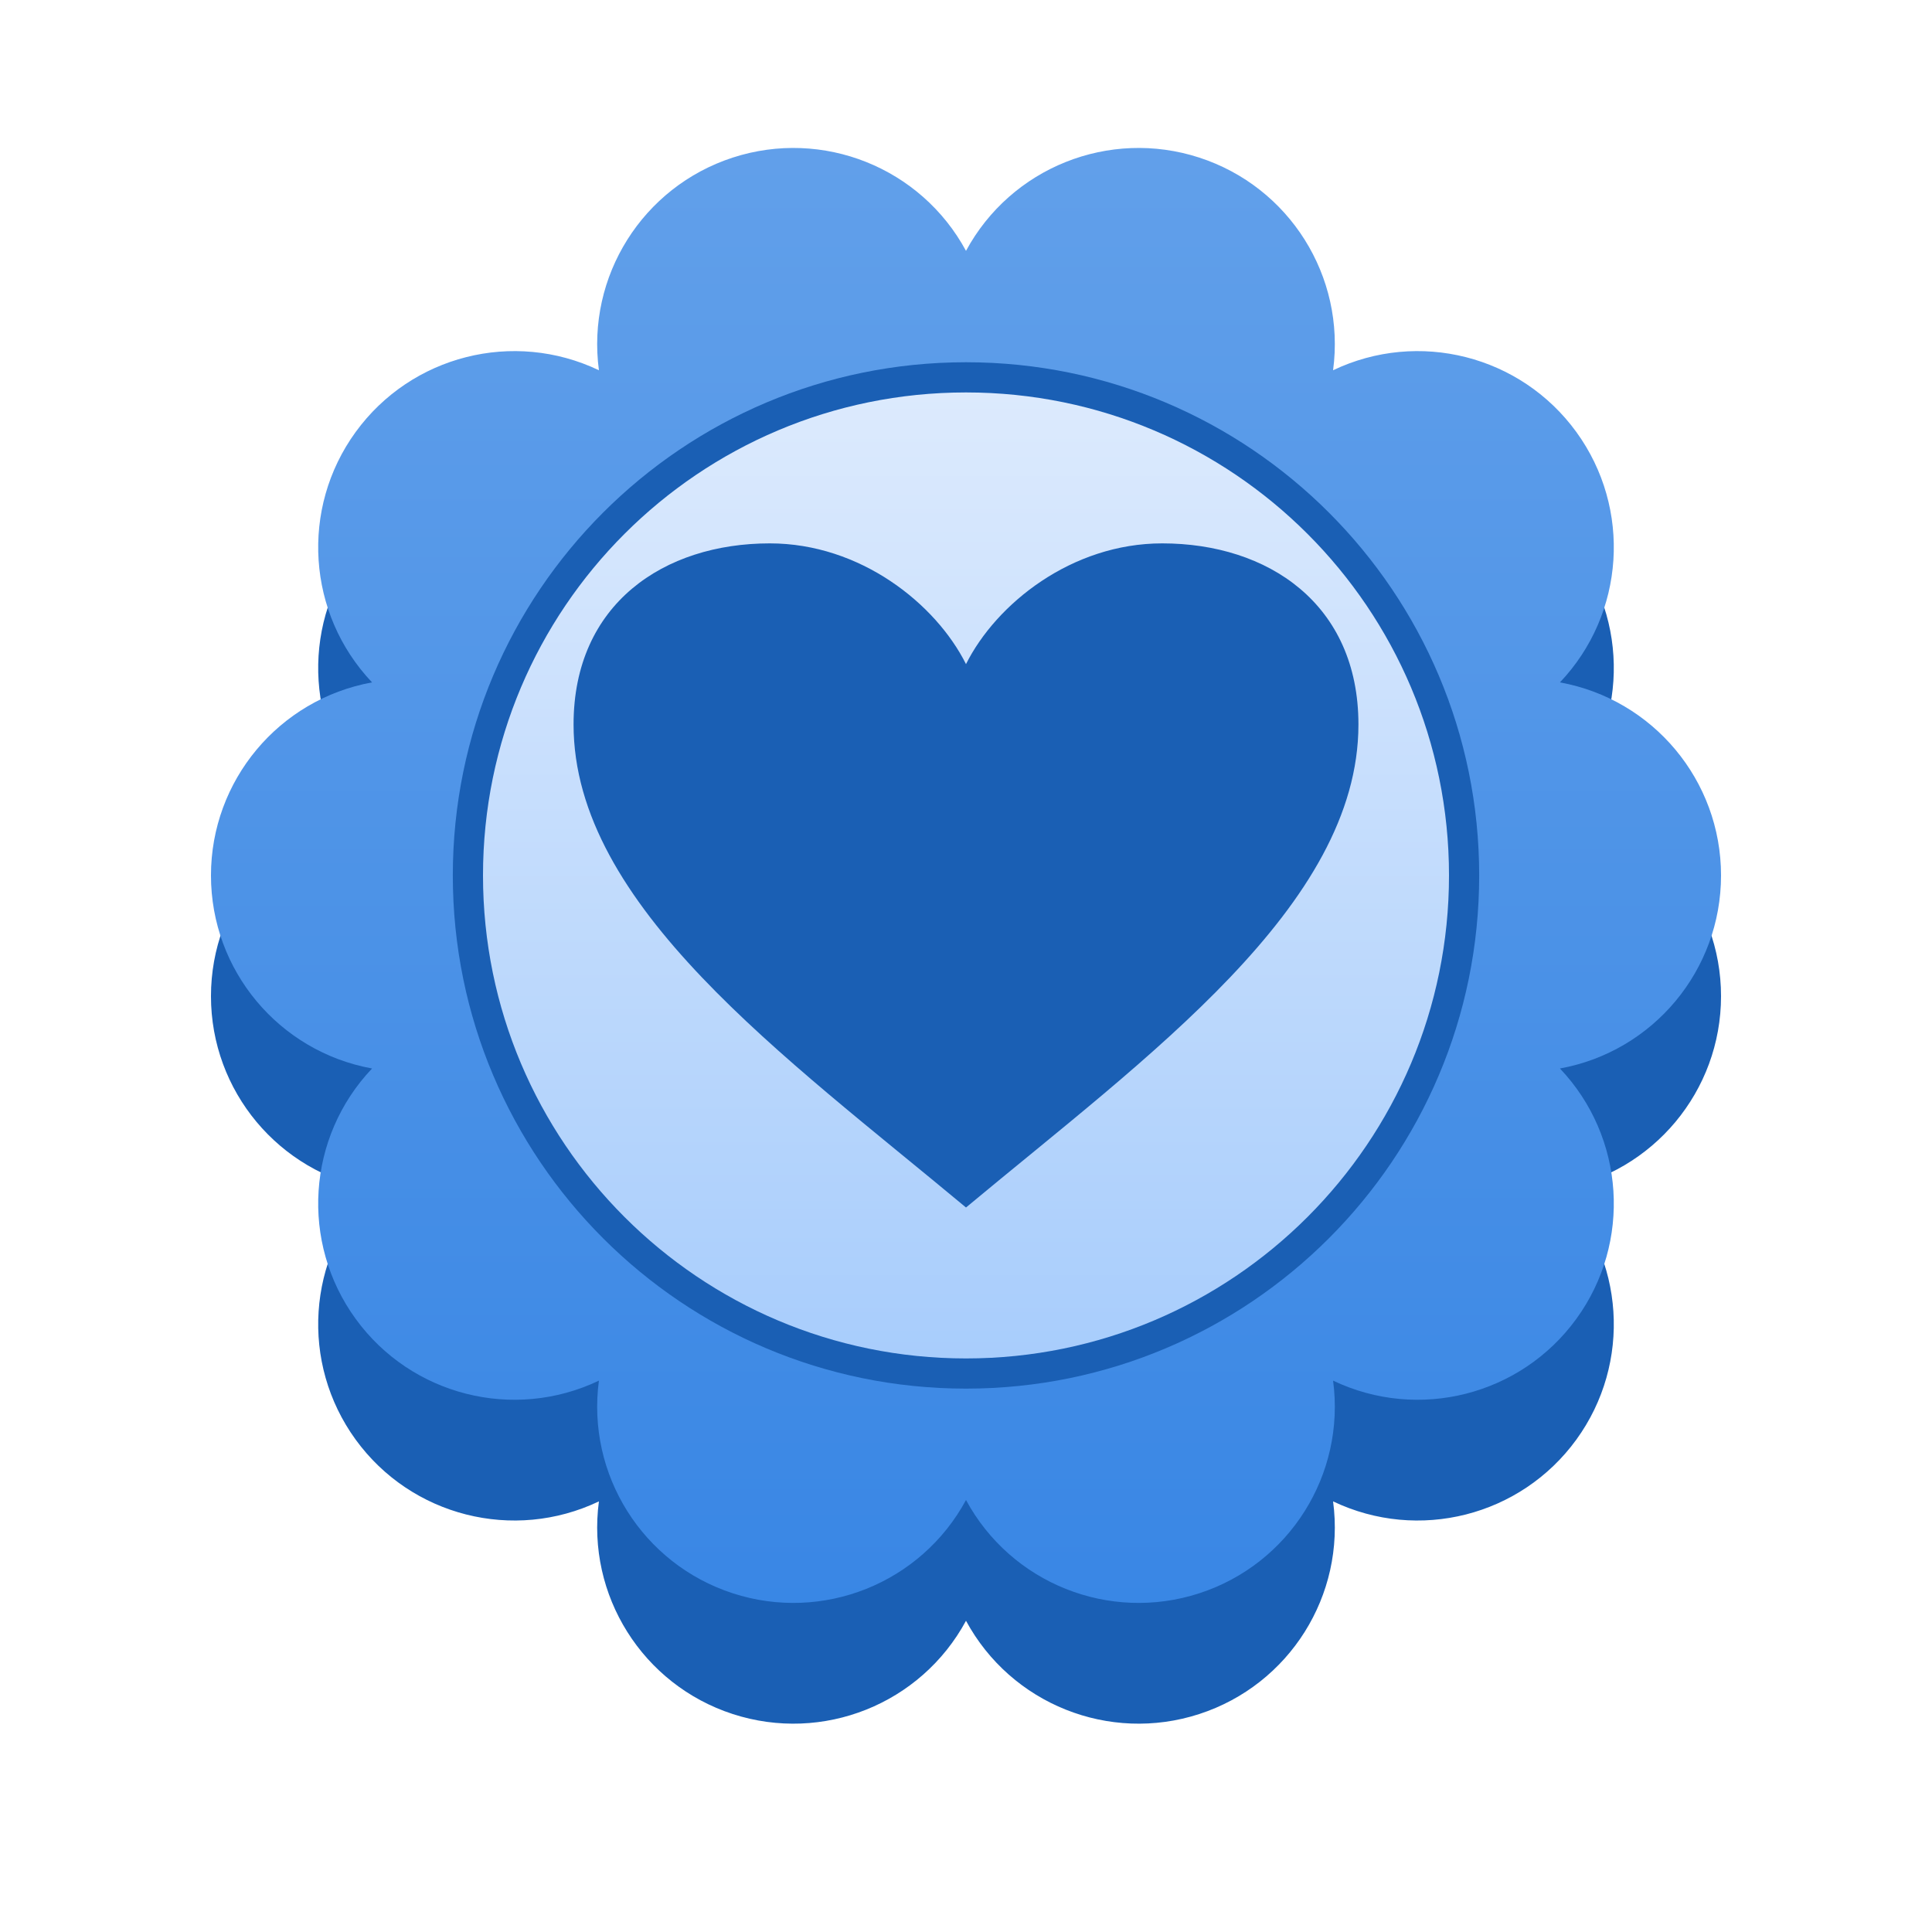
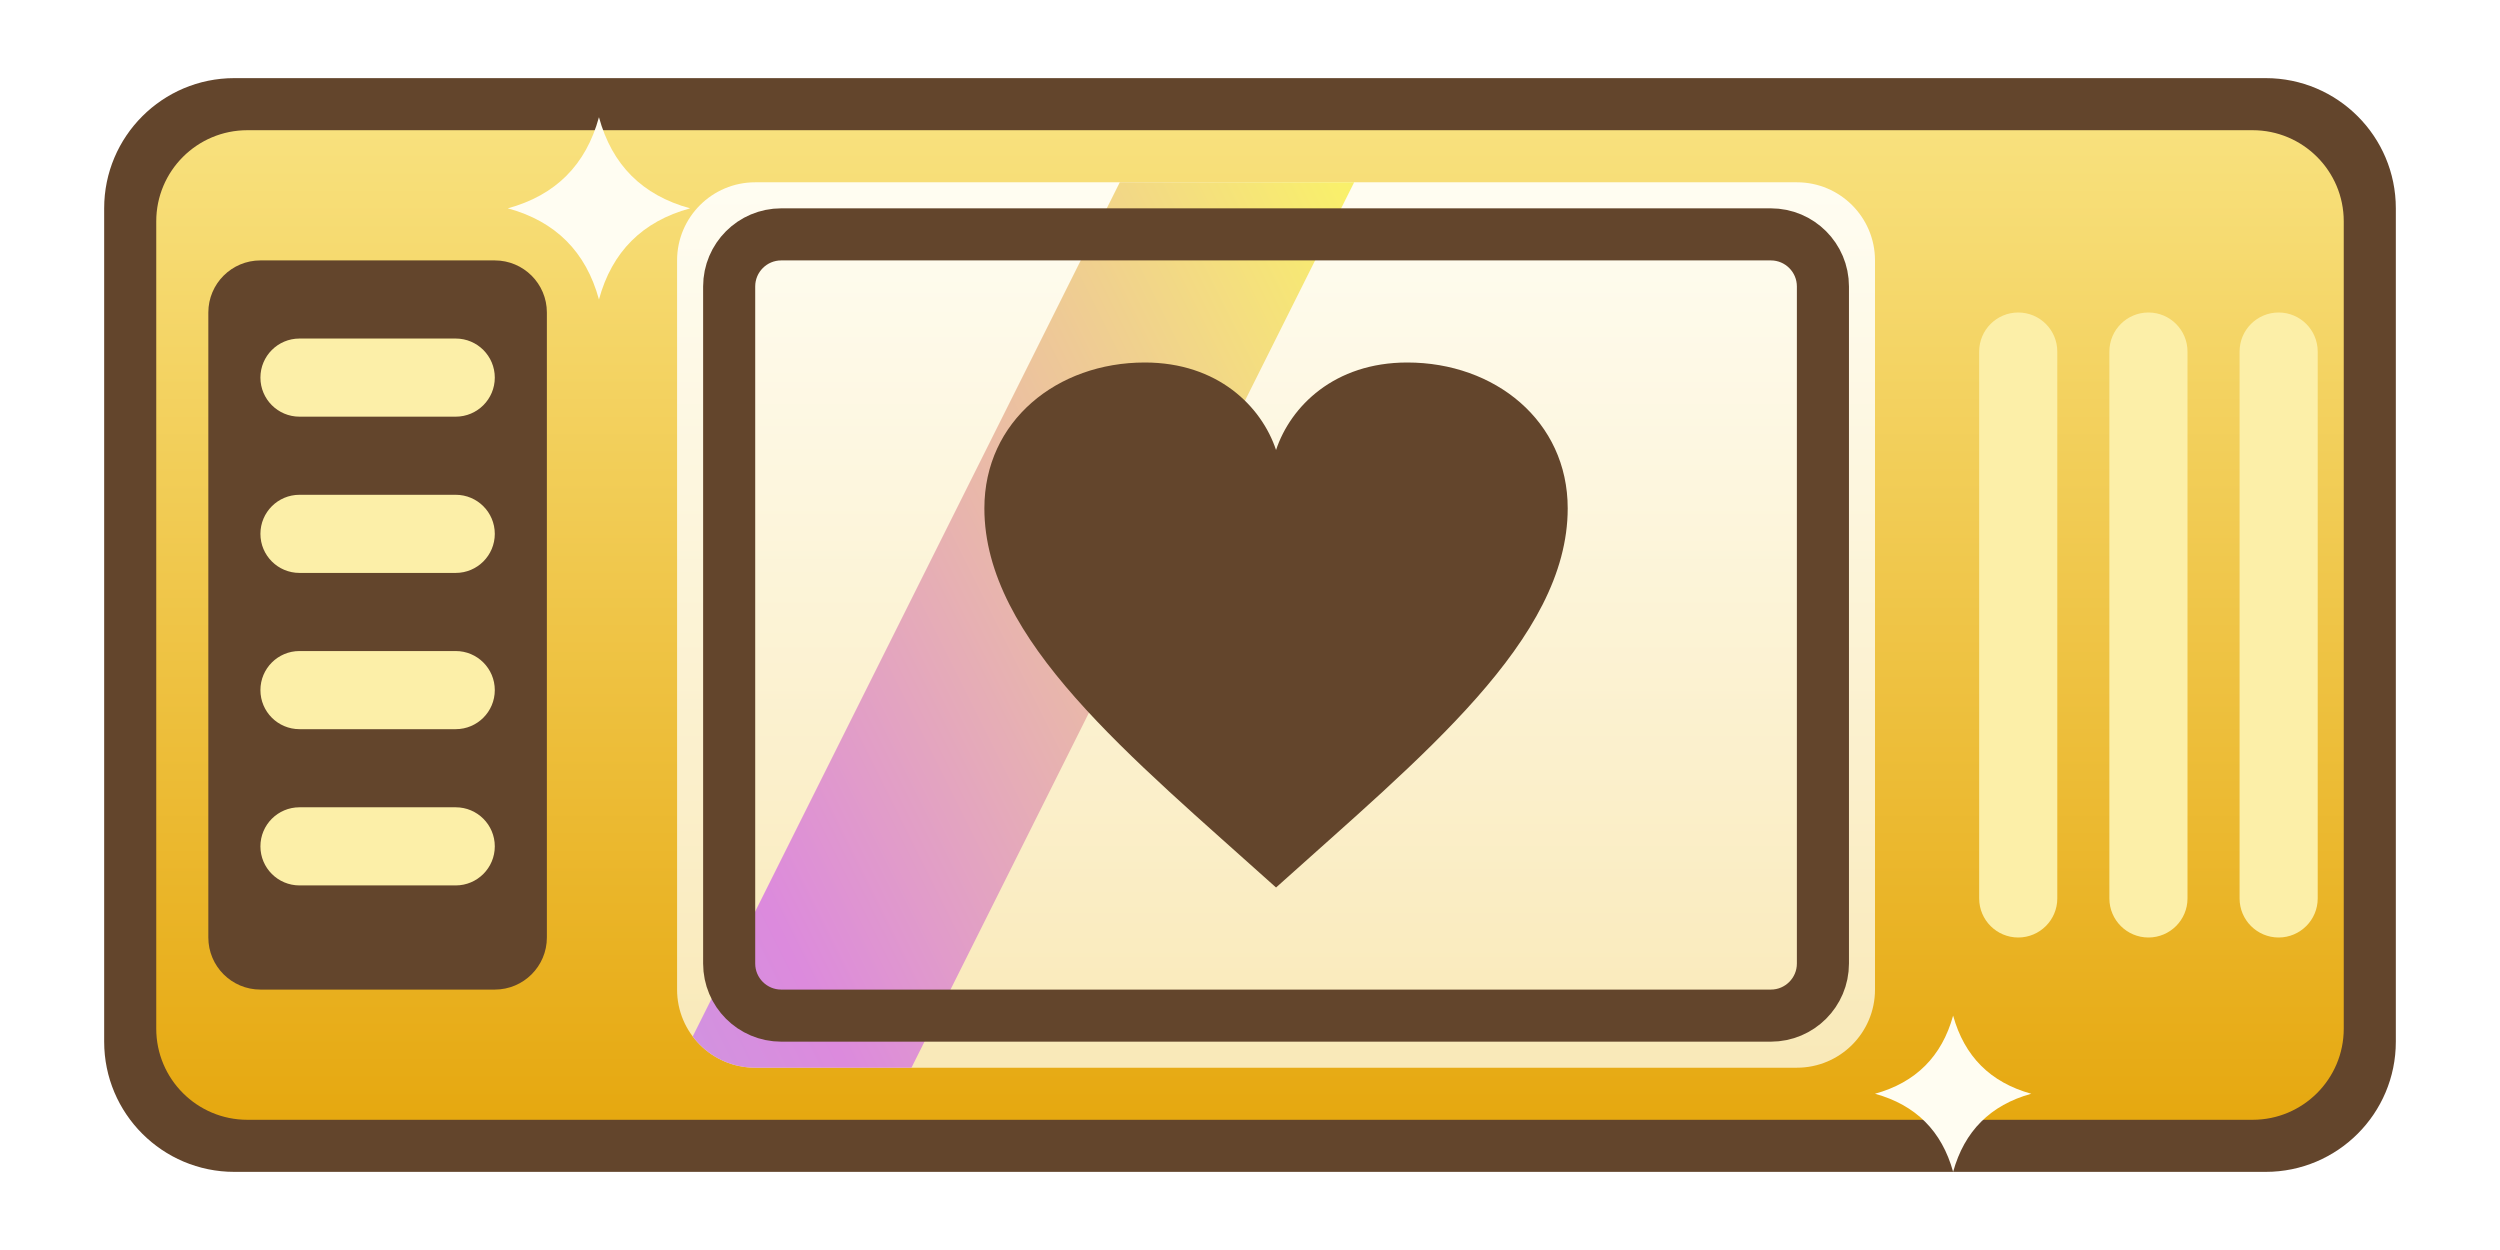
- <svg xmlns="http://www.w3.org/2000/svg" width="128" height="128" viewBox="0 0 128 128" version="1.1">
+ <svg xmlns="http://www.w3.org/2000/svg" width="192" height="96" viewBox="0 0 192 96" version="1.1">
  <defs>
-     <linearGradient id="rim" x1="0" y1="8" x2="0" y2="116" gradientUnits="userSpaceOnUse">
-       <stop offset="0" stop-color="#62a0ea" />
-       <stop offset="1" stop-color="#3584e4" />
+     <linearGradient id="body" x1="0" y1="6" x2="0" y2="90" gradientUnits="userSpaceOnUse">
+       <stop offset="0" stop-color="#f9e483" />
+       <stop offset="1" stop-color="#e5a50a" />
    </linearGradient>
-     <linearGradient id="field" x1="0" y1="26" x2="0" y2="90" gradientUnits="userSpaceOnUse">
-       <stop offset="0" stop-color="#dceafd" />
-       <stop offset="1" stop-color="#a8cdfc" />
+     <linearGradient id="field" x1="0" y1="14" x2="0" y2="82" gradientUnits="userSpaceOnUse">
+       <stop offset="0" stop-color="#fffdf2" />
+       <stop offset="1" stop-color="#f9e9b8" />
+     </linearGradient>
+     <clipPath id="label">
+       <rect x="52" y="14" width="92" height="68" rx="6" />
+     </clipPath>
+     <linearGradient id="holo" x1="0" y1="96" x2="192" y2="0" gradientUnits="userSpaceOnUse">
+       <stop offset="0" stop-color="#99c1f0" />
+       <stop offset="0.3" stop-color="#dc8add" />
+       <stop offset="0.6" stop-color="#f9f06b" />
+       <stop offset="1" stop-color="#8ff0a4" />
    </linearGradient>
  </defs>
-   <path id="seal-profile" d="M103.35 53.21 A13 13 0 0 1 103.35 78.79 A13 13 0 0 1 88.32 99.47 A13 13 0 0 1 64.00 107.38 A13 13 0 0 1 39.68 99.47 A13 13 0 0 1 24.65 78.79 A13 13 0 0 1 24.65 53.21 A13 13 0 0 1 39.68 32.53 A13 13 0 0 1 64.00 24.62 A13 13 0 0 1 88.32 32.53 A13 13 0 0 1 103.35 53.21 Z" fill="#1a5fb4" />
-   <path id="seal" d="M103.35 45.21 A13 13 0 0 1 103.35 70.79 A13 13 0 0 1 88.32 91.47 A13 13 0 0 1 64.00 99.38 A13 13 0 0 1 39.68 91.47 A13 13 0 0 1 24.65 70.79 A13 13 0 0 1 24.65 45.21 A13 13 0 0 1 39.68 24.53 A13 13 0 0 1 64.00 16.62 A13 13 0 0 1 88.32 24.53 A13 13 0 0 1 103.35 45.21 Z" fill="url(#rim)" />
-   <circle id="field-bezel" cx="64" cy="58" r="34" fill="#1a5fb4" />
-   <circle id="field" cx="64" cy="58" r="32" fill="url(#field)" />
-   <g id="motif" transform="translate(0,-2)">
-     <path id="heart" d="M64 82 C52 72 38 62 38 50 C38 42 44 38 51 38 C57 38 62 42 64 46         C66 42 71 38 77 38 C84 38 90 42 90 50 C90 62 76 72 64 82 Z" fill="#1a5fb4" />
+   <path id="shell-edge" d="M18 6 H174 A10 10 0 0 1 184 16 V80 A10 10 0 0 1 174 90 H18 A10 10 0 0 1 8 80 V16 A10 10 0 0 1 18 6 Z" fill="#63452c" />
+   <path id="shell" d="M19 10 H173 A7 7 0 0 1 180 17 V79 A7 7 0 0 1 173 86 H19 A7 7 0 0 1 12 79 V17 A7 7 0 0 1 19 10 Z" fill="url(#body)" />
+   <rect id="connector" x="16" y="20" width="26" height="56" rx="4" fill="#63452c" />
+   <rect id="pin-1" x="20" y="26" width="18" height="6" rx="3" fill="#fcefa8" />
+   <rect id="pin-2" x="20" y="38" width="18" height="6" rx="3" fill="#fcefa8" />
+   <rect id="pin-3" x="20" y="50" width="18" height="6" rx="3" fill="#fcefa8" />
+   <rect id="pin-4" x="20" y="62" width="18" height="6" rx="3" fill="#fcefa8" />
+   <rect id="ridge-1" x="152" y="24" width="6" height="48" rx="3" fill="#fcefa8" />
+   <rect id="ridge-2" x="162" y="24" width="6" height="48" rx="3" fill="#fcefa8" />
+   <rect id="ridge-3" x="172" y="24" width="6" height="48" rx="3" fill="#fcefa8" />
+   <rect id="label" x="52" y="14" width="92" height="68" rx="6" fill="url(#field)" />
+   <g clip-path="url(#label)">
+     <path id="holo-band" d="M52 82 L86 14 H104 L70 82 Z" fill="url(#holo)" />
  </g>
+   <rect id="label-frame" x="56" y="18" width="84" height="60" rx="4" fill="none" stroke="#63452c" stroke-width="4" />
+   <g id="motif" transform="translate(98,48) scale(1.12)">
+     <path d="M0 18 C-10 9 -20 1 -20 -8 C-20 -14 -15 -18 -9 -18 C-4 -18 -1 -15 0 -12 C1 -15 4 -18 9 -18 C15 -18 20 -14 20 -8 C20 1 10 9 0 18 Z" fill="#63452c" />
+   </g>
+   <path d="M46 9 Q47.5 14.5 53 16 Q47.5 17.5 46 23 Q44.5 17.5 39 16 Q44.5 14.5 46 9 Z" fill="#fffdf2" />
+   <path d="M150 78 Q151.3 82.7 156 84 Q151.3 85.3 150 90 Q148.7 85.3 144 84 Q148.7 82.7 150 78 Z" fill="#fffdf2" />
</svg>
